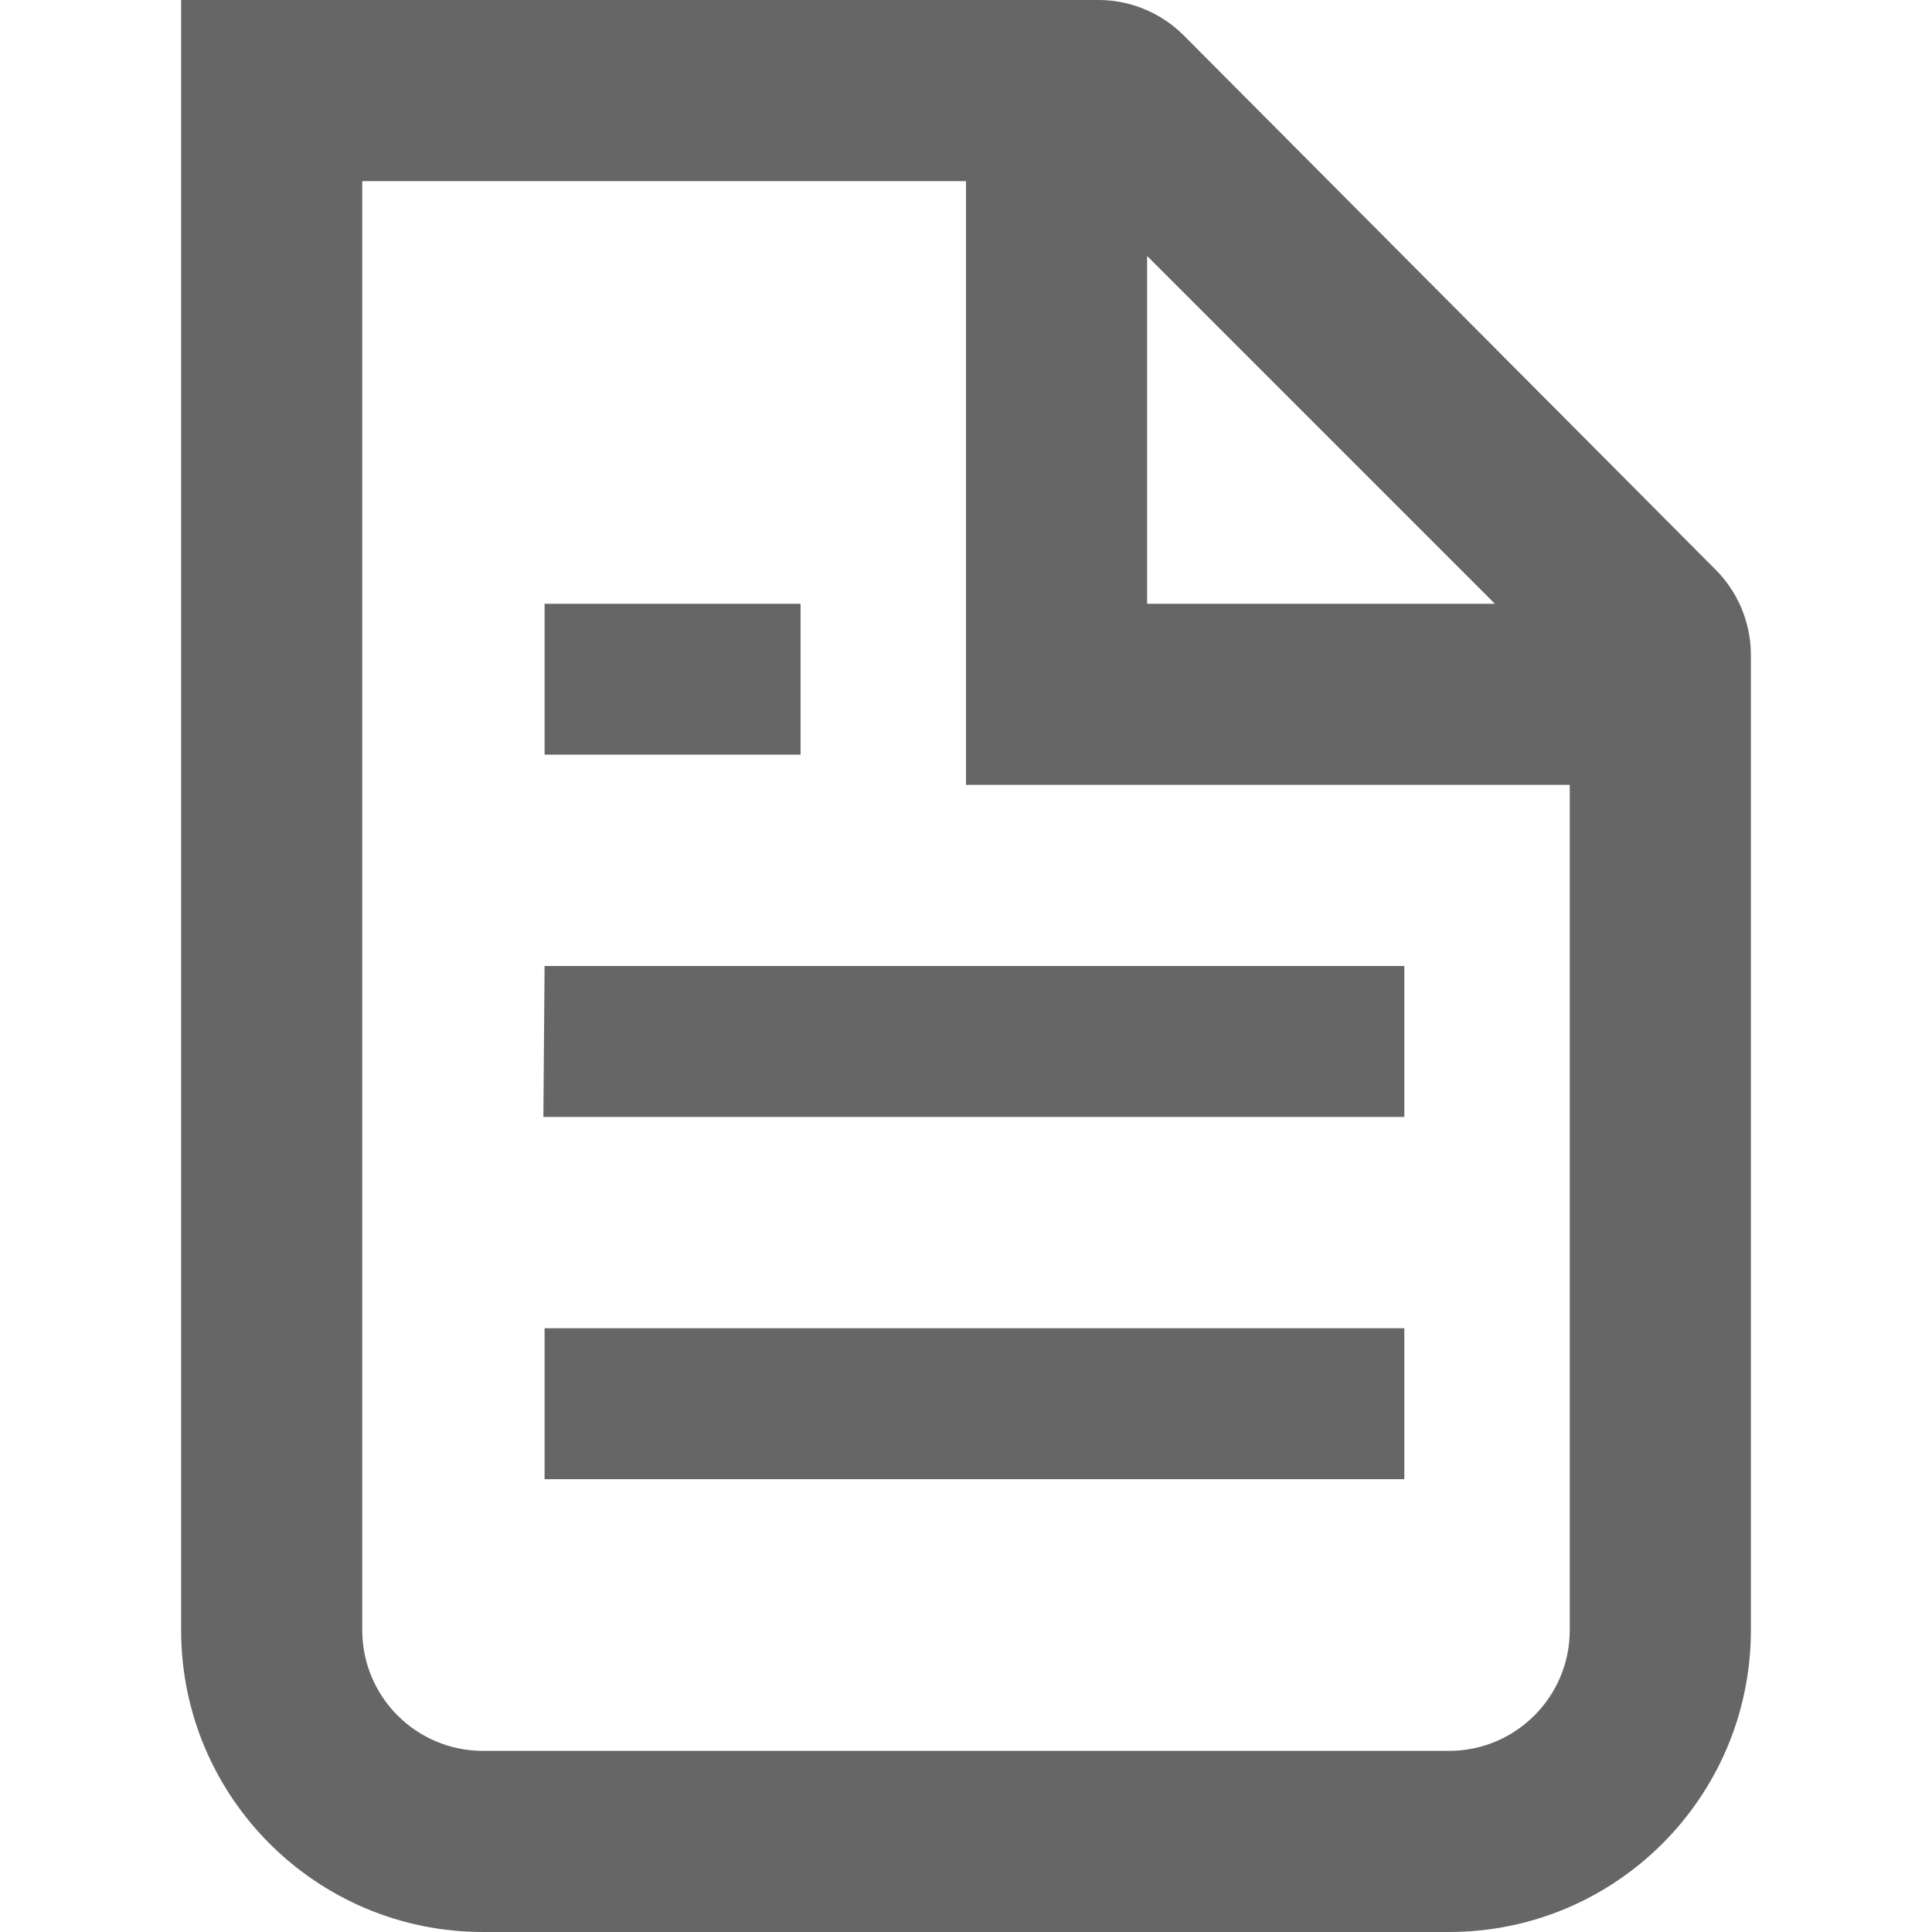
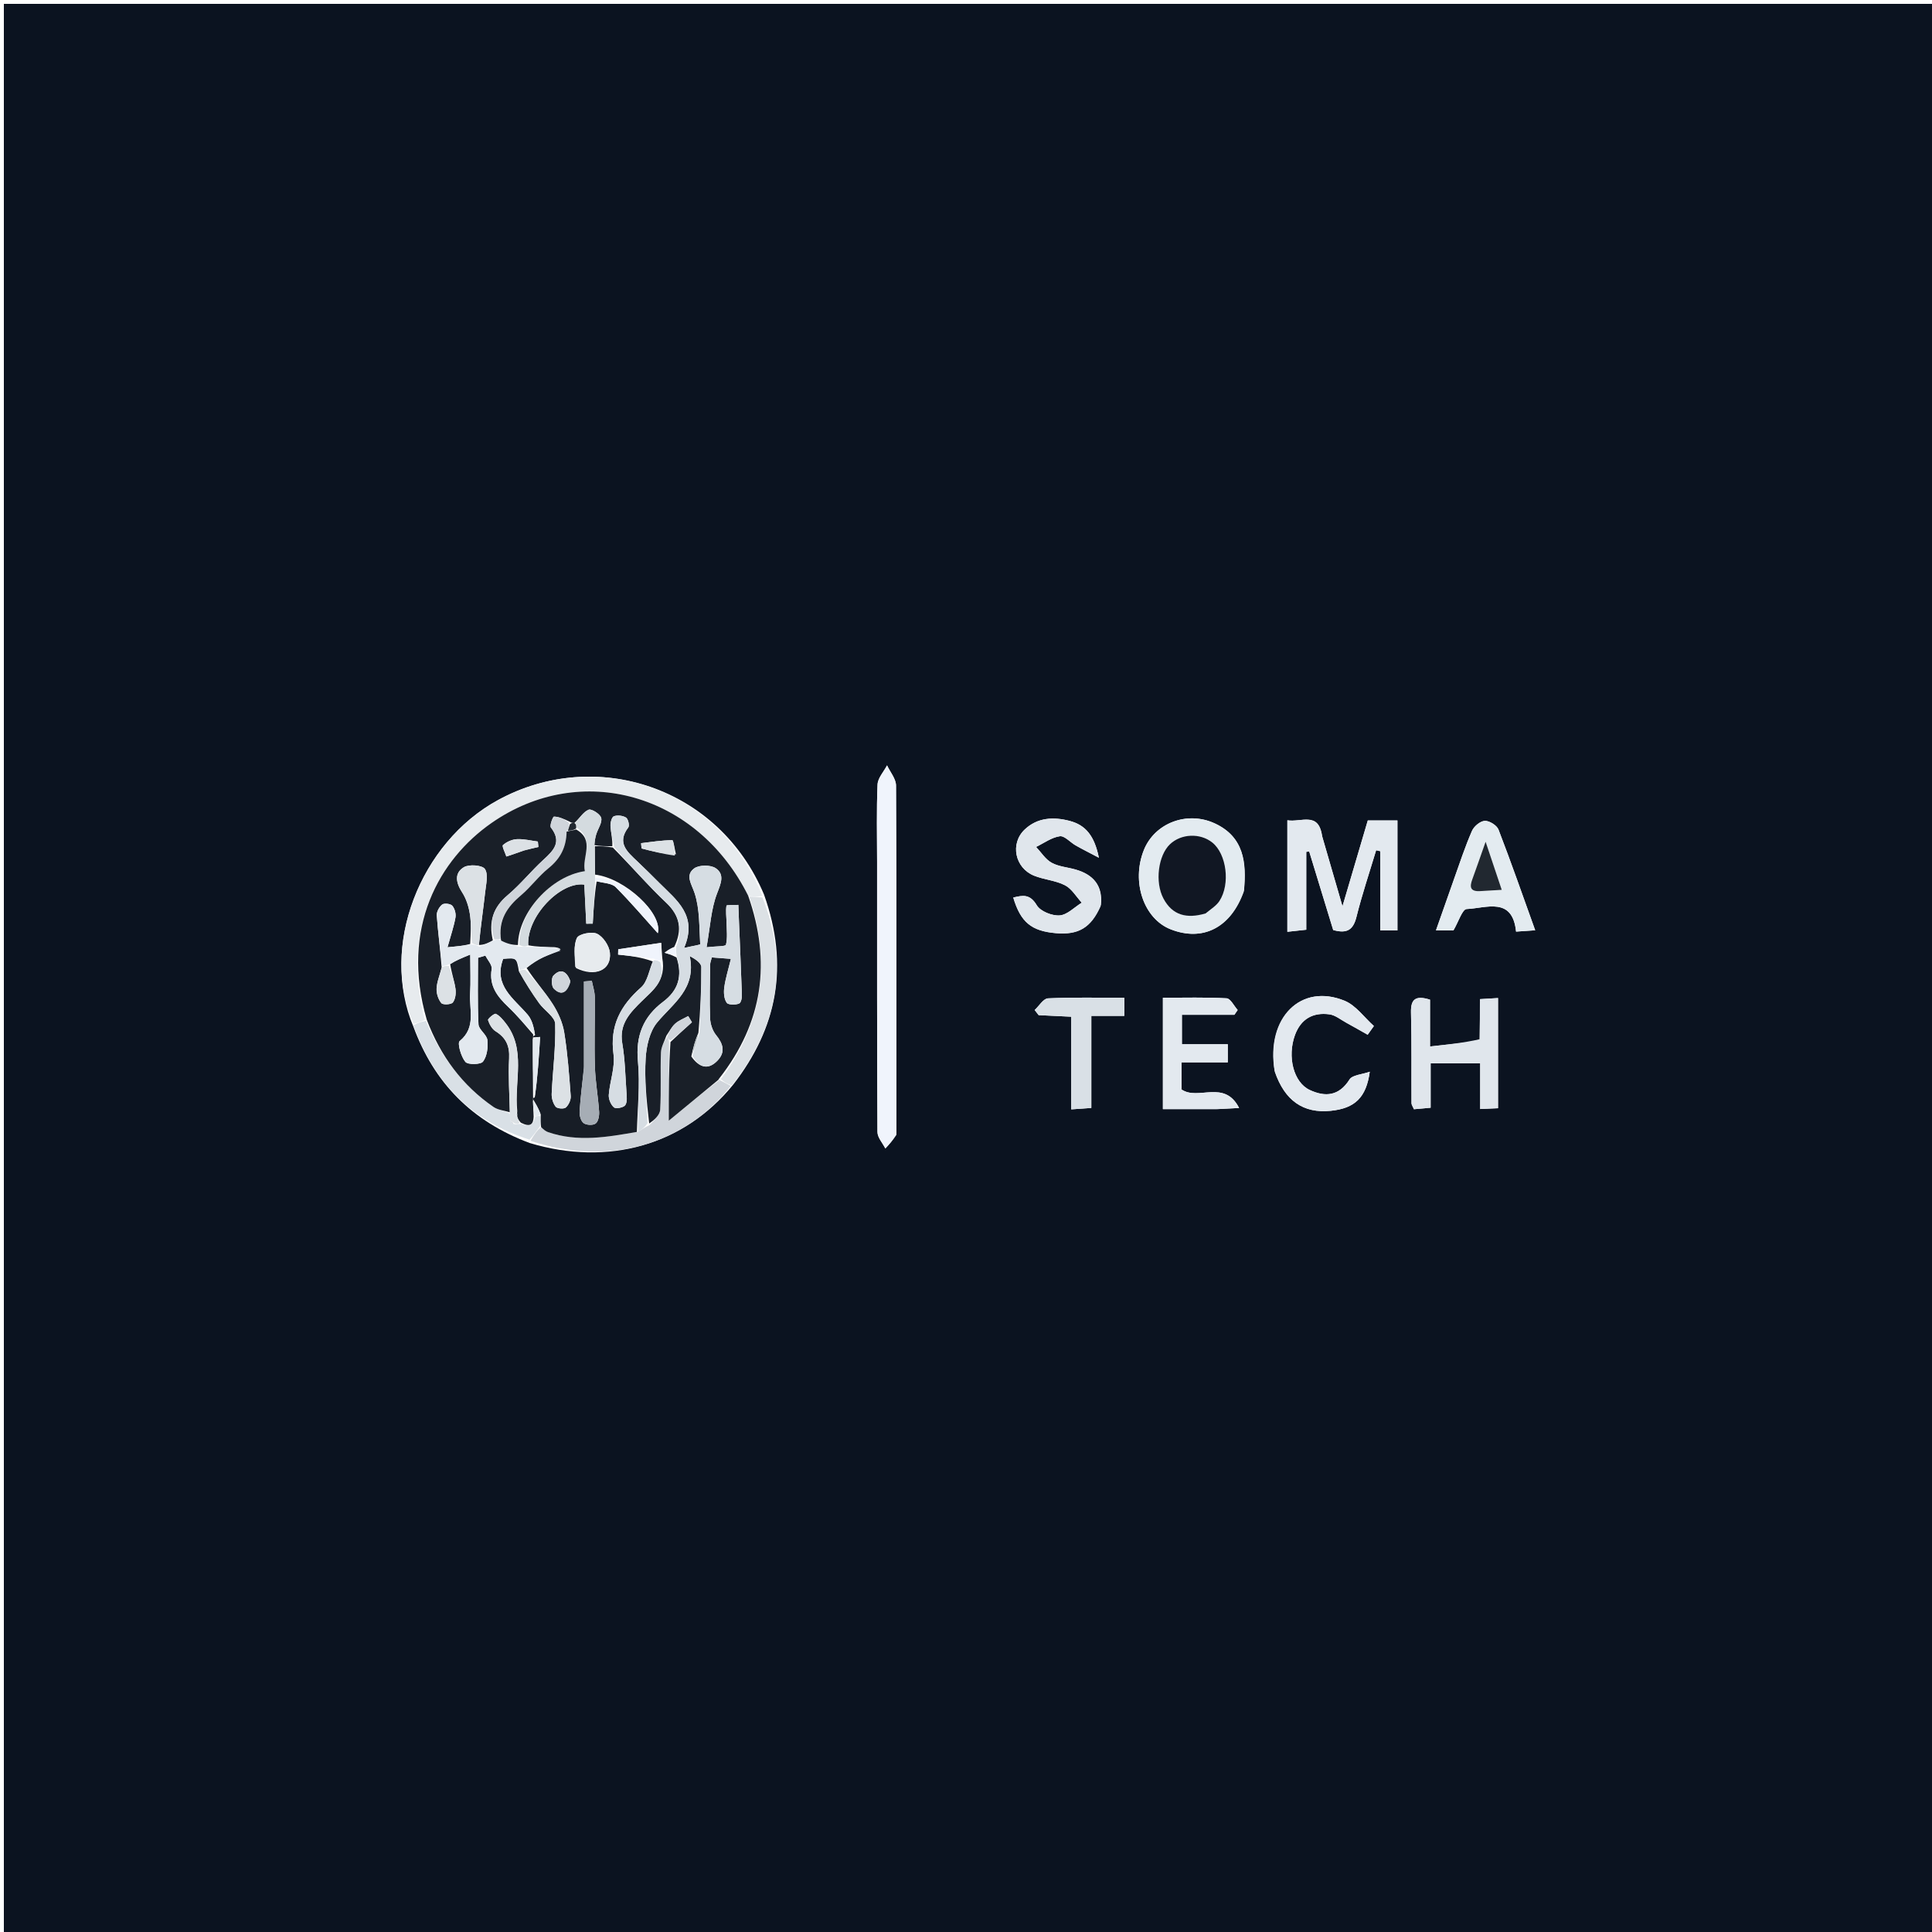
- <svg xmlns="http://www.w3.org/2000/svg" fill="none" viewBox="0 0 16 16">
-   <path d="M14.5 13.5V5.41a1 1 0 0 0-.3-.7L9.8.29A1 1 0 0 0 9.08 0H1.5v13.5A2.5 2.5 0 0 0 4 16h8a2.5 2.5 0 0 0 2.5-2.5m-1.5 0v-7H8v-5H3v12a1 1 0 0 0 1 1h8a1 1 0 0 0 1-1M9.5 5V2.12L12.38 5zM5.13 5h-.62v1.25h2.12V5zm-.62 3h7.12v1.25H4.5zm.62 3h-.62v1.25h7.12V11z" clip-rule="evenodd" fill="#666" fill-rule="evenodd" />
+ <svg xmlns="http://www.w3.org/2000/svg" version="1.1" id="Layer_1" x="0px" y="0px" width="100%" viewBox="0 0 500 500" enable-background="new 0 0 500 500" xml:space="preserve">
+   <path fill="#0B1320" opacity="1" stroke="none" d=" M269,501   C179.333,501 90.167,501 1,501   C1,334.333 1,167.667 1,1   C167.667,1 334.333,1 501,1   C501,167.667 501,334.333 501,501   C423.833,501 346.667,501 269,501  M189.731,280.72   C201.124,266.051 204.311,250.011 197.735,231.529   C186.035,203.602 154.142,193.314 128.929,207.034   C108.631,218.079 98.241,244.977 107.007,265.755   C112.327,280.147 121.998,290.169 137.088,295.812   C157.446,301.918 177.008,296.363 189.731,280.72  M342.11,216.226   C341.262,209.943 336.712,212.874 333.167,212.292   C333.167,222.109 333.167,231.489 333.167,241.147   C334.866,240.961 336.258,240.809 338.058,240.612   C338.058,233.674 338.058,227.063 338.058,220.452   C338.313,220.425 338.568,220.399 338.823,220.373   C340.924,227.247 343.025,234.12 345.032,240.688   C348.697,241.73 350.236,240.555 351.05,237.293   C352.5,231.48 354.419,225.785 356.143,220.04   C356.5,220.124 356.857,220.207 357.215,220.291   C357.215,227.066 357.215,233.841 357.215,240.797   C358.925,240.797 360.311,240.797 361.653,240.797   C361.653,231.195 361.653,221.826 361.653,212.329   C358.967,212.329 356.66,212.329 353.985,212.329   C351.95,219.228 349.906,226.16 347.432,234.548   C345.459,227.746 343.899,222.371 342.11,216.226  M231.997,293.228   C231.994,263.247 232.031,233.266 231.884,203.285   C231.876,201.548 230.374,199.817 229.567,198.083   C228.709,199.731 227.183,201.351 227.11,203.032   C226.823,209.683 226.991,216.352 226.991,223.015   C226.993,246.333 226.958,269.652 227.088,292.969   C227.096,294.39 228.416,295.803 229.125,297.22   C230.078,296.202 231.03,295.184 231.997,293.228  M321.952,230.413   C322.631,223.241 321.939,216.594 314.389,213.1   C307.205,209.774 298.816,213.019 296.026,220.006   C292.744,228.228 295.992,237.789 302.993,240.515   C311.283,243.744 318.524,240.148 321.952,230.413  M284.921,234.159   C285.452,229.16 282.921,226.346 278.355,225.031   C276.286,224.435 273.991,224.29 272.163,223.281   C270.557,222.394 269.459,220.587 268.137,219.186   C270.172,218.201 272.137,216.729 274.27,216.418   C275.493,216.239 276.966,217.99 278.372,218.791   C279.973,219.703 281.626,220.525 284.389,221.984   C283.229,216.245 280.919,213.537 276.874,212.462   C272.661,211.342 268.483,211.548 265.184,214.686   C261.353,218.328 262.657,224.612 267.588,226.614   C270.183,227.667 273.173,227.845 275.627,229.112   C277.378,230.015 278.535,232.073 279.957,233.615   C278.049,234.79 276.197,236.776 274.219,236.909   C272.253,237.042 269.256,235.852 268.319,234.283   C266.555,231.325 264.737,231.678 262.23,232.287   C264.147,238.692 266.948,240.959 273.275,241.503   C279.095,242.003 282.362,240.133 284.921,234.159  M382.915,269.438   C378.82,269.88 374.725,270.322 370.086,270.823   C370.086,266.078 370.086,262.328 370.086,258.716   C366.434,257.577 365.071,258.478 365.165,262.046   C365.37,269.864 365.248,277.691 365.297,285.513   C365.299,285.945 365.638,286.375 365.932,287.068   C367.326,286.942 368.703,286.818 370.245,286.679   C370.245,282.639 370.245,278.991 370.245,275.192   C374.524,275.192 378.597,275.192 383.072,275.192   C383.072,279.219 383.072,282.98 383.072,287.011   C384.881,286.93 386.267,286.868 387.684,286.804   C387.684,277.171 387.684,267.93 387.684,258.295   C385.995,258.397 384.626,258.48 383.001,258.578   C383.001,262.169 383.001,265.314 382.915,269.438  M315.221,287.038   C316.67,286.96 318.119,286.882 320.678,286.745   C316.864,279.259 310.083,284.928 305.78,281.954   C305.78,279.863 305.78,277.617 305.78,274.928   C309.779,274.928 313.71,274.928 317.75,274.928   C317.75,273.259 317.75,272.032 317.75,270.256   C313.59,270.256 309.689,270.256 305.874,270.256   C305.874,267.489 305.874,265.28 305.874,262.628   C310.632,262.628 315.046,262.628 319.459,262.628   C319.742,262.215 320.024,261.802 320.307,261.389   C319.357,260.333 318.454,258.418 317.448,258.362   C312.021,258.06 306.568,258.219 300.957,258.219   C300.957,268.114 300.957,277.465 300.957,287.038   C305.651,287.038 309.968,287.038 315.221,287.038  M329.926,277.403   C332.485,284.862 337.285,288.2 344.408,287.474   C350.614,286.841 353.582,284.072 354.493,277.363   C352.478,278.083 350,278.185 349.25,279.375   C346.518,283.711 342.938,283.934 338.969,282.092   C334.754,280.136 333.107,273.452 335.125,267.901   C336.648,263.709 339.79,261.934 344.056,262.511   C345.575,262.716 346.973,263.893 348.401,264.672   C350.264,265.687 352.102,266.748 353.951,267.789   C354.487,267.036 355.023,266.284 355.558,265.532   C353.056,263.303 350.913,260.201 347.989,258.999   C336.707,254.365 327.615,263.328 329.926,277.403  M376.022,228.338   C374.594,232.381 373.166,236.423 371.629,240.773   C373.598,240.773 375.183,240.773 376.157,240.773   C377.463,238.553 378.442,235.308 379.559,235.26   C384.642,235.04 391.422,231.969 392.36,241.099   C394.197,240.971 395.616,240.871 397.305,240.753   C394.088,231.81 391.093,223.2 387.811,214.701   C387.383,213.593 385.452,212.388 384.27,212.439   C383.098,212.489 381.468,213.842 380.952,215.023   C379.162,219.115 377.769,223.381 376.022,228.338  M277.237,275.49   C277.237,279.253 277.237,283.016 277.237,287.103   C279.26,286.961 280.661,286.862 282.432,286.737   C282.432,278.671 282.432,270.941 282.432,262.913   C285.44,262.913 288.061,262.913 290.969,262.913   C290.969,261.239 290.969,259.879 290.969,258.229   C284.145,258.229 277.667,258.071 271.21,258.372   C270.02,258.427 268.916,260.34 267.772,261.396   C268.116,261.836 268.46,262.277 268.804,262.718   C271.524,262.849 274.245,262.98 277.237,263.125   C277.237,267.227 277.237,270.866 277.237,275.49  z" />
+   <path fill="#E7EBEE" opacity="1" stroke="none" d=" M107.011,264.997   C98.241,244.977 108.631,218.079 128.929,207.034   C154.142,193.314 186.035,203.602 197.292,231.852   C195.867,232.128 194.884,232.08 193.633,231.819   C180.448,205.373 150.31,196.876 127.178,213.007   C113.836,222.311 103.483,240.058 109.963,263.954   C108.834,264.498 107.923,264.748 107.011,264.997  z" />
+   <path fill="#E3E9EF" opacity="1" stroke="none" d=" M342.224,216.611   C343.899,222.371 345.459,227.746 347.432,234.548   C349.906,226.16 351.95,219.228 353.985,212.329   C356.66,212.329 358.967,212.329 361.653,212.329   C361.653,221.826 361.653,231.195 361.653,240.797   C360.311,240.797 358.925,240.797 357.215,240.797   C357.215,233.841 357.215,227.066 357.215,220.291   C356.857,220.207 356.5,220.124 356.143,220.04   C354.419,225.785 352.5,231.48 351.05,237.293   C350.236,240.555 348.697,241.73 345.032,240.688   C343.025,234.12 340.924,227.247 338.823,220.373   C338.568,220.399 338.313,220.425 338.058,220.452   C338.058,227.063 338.058,233.674 338.058,240.612   C336.258,240.809 334.866,240.961 333.167,241.147   C333.167,231.489 333.167,222.109 333.167,212.292   C336.712,212.874 341.262,209.943 342.224,216.611  z" />
+   <path fill="#F0F4FC" opacity="1" stroke="none" d=" M231.99,293.697   C231.03,295.184 230.078,296.202 229.125,297.22   C228.416,295.803 227.096,294.39 227.088,292.969   C226.958,269.652 226.993,246.333 226.991,223.015   C226.991,216.352 226.823,209.683 227.11,203.032   C227.183,201.351 228.709,199.731 229.567,198.083   C230.374,199.817 231.876,201.548 231.884,203.285   C232.031,233.266 231.994,263.247 231.99,293.697  z" />
+   <path fill="#E3EBF0" opacity="1" stroke="none" d=" M321.876,230.794   C318.524,240.148 311.283,243.744 302.993,240.515   C295.992,237.789 292.744,228.228 296.026,220.006   C298.816,213.019 307.205,209.774 314.389,213.1   C321.939,216.594 322.631,223.241 321.876,230.794  M312.38,236.213   C313.464,235.213 314.804,234.381 315.585,233.184   C318.46,228.78 317.429,220.994 313.749,218.051   C310.595,215.527 305.668,215.73 302.771,218.503   C299.74,221.402 298.846,228.274 301.086,232.516   C303.398,236.893 307.133,237.834 312.38,236.213  z" />
+   <path fill="#E0E6EC" opacity="1" stroke="none" d=" M284.834,234.547   C282.362,240.133 279.095,242.003 273.275,241.503   C266.948,240.959 264.147,238.692 262.23,232.287   C264.737,231.678 266.555,231.325 268.319,234.283   C269.256,235.852 272.253,237.042 274.219,236.909   C276.197,236.776 278.049,234.79 279.957,233.615   C278.535,232.073 277.378,230.015 275.627,229.112   C273.173,227.845 270.183,227.667 267.588,226.614   C262.657,224.612 261.353,218.328 265.184,214.686   C268.483,211.548 272.661,211.342 276.874,212.462   C280.919,213.537 283.229,216.245 284.389,221.984   C281.626,220.525 279.973,219.703 278.372,218.791   C276.966,217.99 275.493,216.239 274.27,216.418   C272.137,216.729 270.172,218.201 268.137,219.186   C269.459,220.587 270.557,222.394 272.163,223.281   C273.991,224.29 276.286,224.435 278.355,225.031   C282.921,226.346 285.452,229.16 284.834,234.547  z" />
+   <path fill="#E0E6EC" opacity="1" stroke="none" d=" M382.958,268.949   C383.001,265.314 383.001,262.169 383.001,258.578   C384.626,258.48 385.995,258.397 387.684,258.295   C387.684,267.93 387.684,277.171 387.684,286.804   C386.267,286.868 384.881,286.93 383.072,287.011   C383.072,282.98 383.072,279.219 383.072,275.192   C378.597,275.192 374.524,275.192 370.245,275.192   C370.245,278.991 370.245,282.639 370.245,286.679   C368.703,286.818 367.326,286.942 365.932,287.068   C365.638,286.375 365.299,285.945 365.297,285.513   C365.248,277.691 365.37,269.864 365.165,262.046   C365.071,258.478 366.434,257.577 370.086,258.716   C370.086,262.328 370.086,266.078 370.086,270.823   C374.725,270.322 378.82,269.88 382.958,268.949  z" />
+   <path fill="#E3E9EF" opacity="1" stroke="none" d=" M314.753,287.038   C309.968,287.038 305.651,287.038 300.957,287.038   C300.957,277.465 300.957,268.114 300.957,258.219   C306.568,258.219 312.021,258.06 317.448,258.362   C318.454,258.418 319.357,260.333 320.307,261.389   C320.024,261.802 319.742,262.215 319.459,262.628   C315.046,262.628 310.632,262.628 305.874,262.628   C305.874,265.28 305.874,267.489 305.874,270.256   C309.689,270.256 313.59,270.256 317.75,270.256   C317.75,272.032 317.75,273.259 317.75,274.928   C313.71,274.928 309.779,274.928 305.78,274.928   C305.78,277.617 305.78,279.863 305.78,281.954   C310.083,284.928 316.864,279.259 320.678,286.745   C318.119,286.882 316.67,286.96 314.753,287.038  z" />
+   <path fill="#E3E9EF" opacity="1" stroke="none" d=" M329.842,277.005   C327.615,263.328 336.707,254.365 347.989,258.999   C350.913,260.201 353.056,263.303 355.558,265.532   C355.023,266.284 354.487,267.036 353.951,267.789   C352.102,266.748 350.264,265.687 348.401,264.672   C346.973,263.893 345.575,262.716 344.056,262.511   C339.79,261.934 336.648,263.709 335.125,267.901   C333.107,273.452 334.754,280.136 338.969,282.092   C342.938,283.934 346.518,283.711 349.25,279.375   C350,278.185 352.478,278.083 354.493,277.363   C353.582,284.072 350.614,286.841 344.408,287.474   C337.285,288.2 332.485,284.862 329.842,277.005  z" />
+   <path fill="#E3EBF0" opacity="1" stroke="none" d=" M376.124,227.96   C377.769,223.381 379.162,219.115 380.952,215.023   C381.468,213.842 383.098,212.489 384.27,212.439   C385.452,212.388 387.383,213.593 387.811,214.701   C391.093,223.2 394.088,231.81 397.305,240.753   C395.616,240.871 394.197,240.971 392.36,241.099   C391.422,231.969 384.642,235.04 379.559,235.26   C378.442,235.308 377.463,238.553 376.157,240.773   C375.183,240.773 373.598,240.773 371.629,240.773   C373.166,236.423 374.594,232.381 376.124,227.96  M383.725,230.603   C385.175,230.511 386.624,230.42 388.651,230.292   C387.257,226.137 386.002,222.397 384.476,217.848   C383.122,221.678 382.101,224.637 381.028,227.576   C380.328,229.495 380.36,230.866 383.725,230.603  z" />
+   <path fill="#D0D5DB" opacity="1" stroke="none" d=" M189.132,281.032   C177.008,296.363 157.446,301.918 137.287,295.24   C138.284,293.542 139.083,292.417 140.035,291.692   C140.74,292.398 141.26,292.795 141.847,292.997   C149.509,295.632 157.169,294.282 165.12,292.917   C166.153,292.311 166.892,291.728 168.076,291.184   C169.333,289.883 170.764,288.581 170.847,287.198   C171.14,282.273 170.864,277.317 171.05,272.382   C171.106,270.917 171.972,269.482 172.648,268.347   C172.963,268.86 173.098,269.06 173.158,269.707   C173.083,276.203 173.083,282.253 173.083,290.03   C178.101,285.895 181.967,282.711 185.933,279.691   C186.132,279.927 186.23,279.997 186.329,280.067   C186.174,279.884 186.019,279.701 185.873,279.466   C185.882,279.415 185.973,279.364 186.37,279.569   C187.556,280.193 188.344,280.613 189.132,281.032  z" />
+   <path fill="#D9E0E6" opacity="1" stroke="none" d=" M277.237,274.998   C277.237,270.866 277.237,267.227 277.237,263.125   C274.245,262.98 271.524,262.849 268.804,262.718   C268.46,262.277 268.116,261.836 267.772,261.396   C268.916,260.34 270.02,258.427 271.21,258.372   C277.667,258.071 284.145,258.229 290.969,258.229   C290.969,259.879 290.969,261.239 290.969,262.913   C288.061,262.913 285.44,262.913 282.432,262.913   C282.432,270.941 282.432,278.671 282.432,286.737   C280.661,286.862 279.26,286.961 277.237,287.103   C277.237,283.016 277.237,279.253 277.237,274.998  z" />
+   <path fill="#DCE1E5" opacity="1" stroke="none" d=" M189.431,280.876   C188.344,280.613 187.556,280.193 186.564,279.273   C197.504,264.586 199.629,248.942 193.901,232.033   C194.884,232.08 195.867,232.128 197.334,232.264   C204.311,250.011 201.124,266.051 189.431,280.876  z" />
+   <path fill="#D9E0E6" opacity="1" stroke="none" d=" M139.881,291.291   C139.083,292.417 138.284,293.542 137.046,294.952   C121.998,290.169 112.327,280.147 107.009,265.376   C107.923,264.748 108.834,264.498 110.227,264.2   C114.039,273.378 119.634,280.907 127.721,286.478   C128.889,287.283 130.522,287.413 131.962,288.223   C132.004,289.083 132.025,289.574 132.156,290.261   C132.458,290.698 132.696,290.875 133.371,290.955   C134.02,290.89 134.279,290.862 134.919,290.857   C137.311,291.848 138.04,290.909 138.53,288.927   C139.23,288.811 139.509,288.758 139.873,288.898   C139.932,289.824 139.907,290.558 139.881,291.291  z" />
+   <path fill="#191F28" opacity="1" stroke="none" d=" M138.109,288.99   C138.04,290.909 137.311,291.848 134.791,290.549   C134.114,289.804 133.945,289.392 133.837,288.742   C133.897,288.504 133.784,288.026 133.866,287.562   C133.075,279.631 136.225,271.599 130.846,264.772   C130.123,263.853 129.313,262.852 128.312,262.379   C127.941,262.204 126.197,263.667 126.301,263.994   C126.646,265.08 127.341,266.321 128.275,266.901   C130.967,268.574 131.929,270.704 131.759,273.913   C131.514,278.544 131.852,283.206 131.94,287.855   C130.522,287.413 128.889,287.283 127.721,286.478   C119.634,280.907 114.039,273.378 110.444,263.907   C103.483,240.058 113.836,222.311 127.178,213.007   C150.31,196.876 180.448,205.373 193.633,231.819   C199.629,248.942 197.504,264.586 186.167,279.069   C185.973,279.364 185.882,279.415 185.872,279.482   C185.862,279.55 185.832,279.526 185.832,279.526   C181.967,282.711 178.101,285.895 173.083,290.03   C173.083,282.253 173.083,276.203 173.518,269.668   C175.66,267.642 177.366,266.101 179.073,264.56   C178.752,264.025 178.43,263.491 178.108,262.957   C176.971,263.596 175.687,264.072 174.739,264.923   C173.805,265.762 173.211,266.981 172.467,268.033   C171.972,269.482 171.106,270.917 171.05,272.382   C170.864,277.317 171.14,282.273 170.847,287.198   C170.764,288.581 169.333,289.883 168.009,290.743   C167.317,284.795 166.763,279.303 167.1,273.866   C167.296,270.699 168.13,266.969 170.06,264.635   C174.204,259.622 180.287,255.894 178.497,247.418   C180.146,248.297 181.499,249.291 181.505,250.293   C181.54,255.92 181.25,261.549 180.754,267.286   C179.906,269.278 179.376,271.163 178.916,273.41   C180.967,276.318 183.26,276.993 185.67,274.499   C187.814,272.28 187.153,270.134 185.316,267.872   C184.392,266.735 183.827,265.005 183.773,263.519   C183.603,258.867 183.743,254.202 183.793,249.543   C183.799,249.075 184.012,248.61 184.219,247.782   C185.609,247.886 186.974,247.988 189.153,248.151   C188.474,250.974 187.744,253.259 187.432,255.599   C187.258,256.913 187.382,258.632 188.126,259.569   C188.592,260.155 191.145,260.086 191.546,259.492   C192.201,258.521 191.972,256.877 191.927,255.523   C191.745,249.999 191.489,244.477 191.264,238.954   C191.199,237.366 191.142,235.777 191.081,234.189   C190.009,234.247 188.042,234.166 188.008,234.385   C187.785,235.82 188.006,237.32 188.032,238.799   C188.066,240.716 188.315,242.697 187.877,244.507   C187.767,244.959 185.379,244.86 182.857,245.149   C183.804,239.871 184.006,235.282 185.575,231.221   C186.596,228.581 187.587,226.306 185.222,224.689   C183.913,223.795 180.906,223.811 179.655,224.744   C177.235,226.548 178.997,228.761 179.793,231.227   C181.119,235.338 180.94,239.942 181.214,244.35   C181.224,244.517 179.342,244.801 177.039,245.329   C180.641,236.877 175.06,232.953 170.632,228.495   C168.758,226.607 166.857,224.744 164.93,222.91   C162.354,220.456 159.535,218.152 162.612,214.123   C162.971,213.653 162.566,211.933 162.018,211.592   C161.18,211.07 159.782,210.907 158.867,211.249   C158.316,211.456 157.939,212.924 157.994,213.793   C158.104,215.541 158.563,217.266 158.467,219   C156.687,218.999 155.317,218.999 153.829,218.715   C153.91,217.573 154.056,216.699 154.32,215.861   C154.768,214.44 155.889,212.896 155.592,211.68   C155.352,210.696 153.096,209.252 152.349,209.551   C150.952,210.109 150.002,211.783 148.65,212.99   C148.146,212.968 147.859,212.96 147.368,212.622   C145.9,211.916 144.639,211.361 143.368,211.337   C143.09,211.332 142.191,213.674 142.571,214.162   C145.464,217.877 143.297,220.076 140.64,222.504   C137.451,225.418 134.723,228.855 131.427,231.627   C127.667,234.791 126.402,238.439 127.548,243.366   C126.297,244.101 125.183,244.556 123.943,244.56   C124.411,239.687 125.073,235.271 125.567,230.837   C125.792,228.818 126.423,226.26 125.487,224.89   C124.802,223.886 121.38,223.622 120.036,224.439   C117.522,225.968 117.986,228.469 119.598,230.938   C120.656,232.56 121.295,234.599 121.599,236.533   C121.982,238.972 121.832,241.496 121.686,244.305   C119.922,244.77 118.384,244.913 115.811,245.153   C116.695,241.965 117.476,239.73 117.877,237.429   C118.046,236.465 117.679,235.124 117.046,234.399   C116.593,233.88 114.976,233.688 114.445,234.093   C113.679,234.677 112.968,235.968 113.035,236.9   C113.346,241.27 113.93,245.621 114.31,250.4   C113.768,252.498 113.059,254.163 112.987,255.855   C112.934,257.119 113.421,258.654 114.219,259.604   C114.634,260.099 116.763,259.993 117.196,259.438   C117.863,258.583 118.045,257.067 117.882,255.909   C117.597,253.896 116.892,251.941 116.504,249.536   C118.064,248.529 119.484,247.949 121.698,247.044   C121.698,251.17 121.846,254.137 121.662,257.083   C121.401,261.273 123.28,265.873 118.967,269.422   C118.317,269.956 119.297,273.436 120.429,274.805   C121.086,275.599 124.401,275.541 125.008,274.732   C126.053,273.338 126.348,271.011 126.14,269.168   C125.979,267.74 123.9,266.485 123.832,265.097   C123.553,259.369 123.715,253.619 123.715,247.878   C124.351,247.687 124.986,247.496 125.621,247.306   C126.198,248.472 127.413,249.744 127.241,250.787   C126.523,255.128 128.702,257.904 131.559,260.616   C133.837,262.778 135.843,265.227 137.983,267.702   C138.003,268.061 137.986,268.266 137.891,268.966   C137.871,274.155 137.905,278.846 137.958,283.689   C137.99,284.048 137.977,284.253 137.935,284.91   C137.991,286.572 138.05,287.781 138.109,288.99  M135.865,219.994   C137.022,219.73 138.178,219.465 139.335,219.201   C139.289,218.731 139.242,218.26 139.196,217.79   C137.386,217.558 135.563,217.083 133.771,217.178   C132.515,217.244 131.107,217.871 130.172,218.702   C129.843,218.994 130.719,220.641 131.045,221.669   C132.396,221.222 133.746,220.774 135.865,219.994  M174.925,221.09   C174.612,219.817 174.292,217.44 173.987,217.442   C171.293,217.458 168.601,217.897 165.909,218.211   C165.95,218.667 165.991,219.123 166.033,219.578   C168.811,220.3 171.59,221.023 174.925,221.09  z" />
+   <path fill="#111723" opacity="1" stroke="none" d=" M312.021,236.389   C307.133,237.834 303.398,236.893 301.086,232.516   C298.846,228.274 299.74,221.402 302.771,218.503   C305.668,215.73 310.595,215.527 313.749,218.051   C317.429,220.994 318.46,228.78 315.585,233.184   C314.804,234.381 313.464,235.213 312.021,236.389  z" />
+   <path fill="#212830" opacity="1" stroke="none" d=" M383.354,230.604   C380.36,230.866 380.328,229.495 381.028,227.576   C382.101,224.637 383.122,221.678 384.476,217.848   C386.002,222.397 387.257,226.137 388.651,230.292   C386.624,230.42 385.175,230.511 383.354,230.604  z" />
+   <path fill="#171D26" opacity="1" stroke="none" d=" M137.937,284.455   C137.977,284.253 137.99,284.048 138.398,284.023   C139.138,278.926 139.458,273.646 139.778,268.367   C139.167,268.401 138.556,268.434 137.944,268.468   C137.986,268.266 138.003,268.061 138.475,267.915   C138.193,266.183 137.803,264.078 136.604,262.656   C133.017,258.405 127.613,255.095 130.218,248.15   C133.685,247.86 133.685,247.86 134.291,251.339   C135.971,254.358 137.681,257.069 139.553,259.662   C140.888,261.511 143.627,263.167 143.681,264.971   C143.861,270.987 143.051,277.028 142.775,283.066   C142.724,284.193 143.13,285.555 143.815,286.421   C144.21,286.92 145.948,287.05 146.438,286.618   C147.177,285.964 147.774,284.644 147.702,283.66   C147.296,278.155 146.899,272.628 146.019,267.186   C145.606,264.63 144.443,262.039 143.036,259.836   C141.032,256.698 138.492,253.901 136.287,250.519   C137.788,249.292 139.143,248.417 140.589,247.738   C142.042,247.056 143.586,246.568 145.069,245.709   C144.701,245.347 144.354,245.271 143.565,245.131   C141.038,245.061 138.952,245.055 136.705,244.638   C136.262,237.206 144.995,228.095 151.221,228.933   C151.388,232.304 151.554,235.678 151.721,239.052   C152.282,239.047 152.842,239.041 153.403,239.036   C153.613,235.394 153.823,231.751 154.416,228.089   C156.34,228.551 158.333,228.581 159.345,229.592   C163.177,233.425 166.69,237.577 170.238,241.515   C171.539,236.366 161.749,227.275 154.012,226.353   C153.951,223.616 153.949,221.308 153.947,218.999   C155.317,218.999 156.687,218.999 158.585,219.326   C163.53,224.334 167.751,229.223 172.424,233.632   C176.061,237.064 176.6,240.739 174.475,245.093   C173.313,245.567 172.658,246.065 172.003,246.564   C172.965,246.865 173.927,247.167 175.081,247.783   C176.709,252.705 175.506,256.336 171.585,259.281   C166.492,263.106 164.467,268.085 165.101,274.683   C165.679,280.704 164.969,286.85 164.826,292.941   C157.169,294.282 149.509,295.632 141.847,292.997   C141.26,292.795 140.74,292.398 140.035,291.692   C139.907,290.558 139.932,289.824 139.938,288.408   C139.258,286.636 138.598,285.546 137.937,284.455  M168.939,248.815   C167.967,251.096 167.59,254.05 165.912,255.533   C160.586,260.24 157.77,265.439 158.773,272.834   C159.232,276.216 157.82,279.823 157.551,283.35   C157.469,284.436 158.088,285.921 158.904,286.603   C159.417,287.031 161.388,286.639 161.817,286.01   C162.382,285.181 162.201,283.749 162.122,282.592   C161.836,278.389 161.749,274.143 161.042,270.007   C160.181,264.962 163.091,262.054 166.193,259   C168.969,256.269 172.468,253.777 171.39,247.94   C171.27,246.254 171.15,244.567 171.11,244   C166.693,244.665 163.346,245.17 159.998,245.675   C159.987,246.133 159.975,246.59 159.964,247.048   C162.965,247.369 165.966,247.69 168.939,248.815  M151.131,276.456   C150.733,280.185 150.242,283.908 149.999,287.647   C149.933,288.661 150.322,290.118 151.039,290.655   C151.761,291.195 153.477,291.275 154.157,290.761   C154.852,290.236 155.12,288.725 155.049,287.681   C154.783,283.767 154.074,279.875 153.955,275.961   C153.774,269.982 153.996,263.993 153.93,258.009   C153.915,256.622 153.432,255.239 153.165,253.855   C152.485,253.904 151.805,253.954 151.126,254.003   C151.126,261.158 151.126,268.314 151.131,276.456  M149.075,250.526   C153.973,252.96 158.317,251.112 157.834,246.536   C157.645,244.746 156.097,242.424 154.527,241.66   C153.184,241.006 149.795,241.705 149.312,242.74   C148.354,244.79 148.777,247.486 149.075,250.526  M147.58,253.788   C146.674,251.446 145.16,250.449 143.212,252.5   C142.643,253.099 142.706,255.236 143.309,255.842   C145.284,257.828 146.81,256.892 147.58,253.788  z" />
+   <path fill="#D6DDE3" opacity="1" stroke="none" d=" M165.12,292.917   C164.969,286.85 165.679,280.704 165.101,274.683   C164.467,268.085 166.492,263.106 171.585,259.281   C175.506,256.336 176.709,252.705 175.104,247.392   C174.951,246.162 174.966,245.64 174.982,245.117   C176.6,240.739 176.061,237.064 172.424,233.632   C167.751,229.223 163.53,224.334 158.996,219.327   C158.563,217.266 158.104,215.541 157.994,213.793   C157.939,212.924 158.316,211.456 158.867,211.249   C159.782,210.907 161.18,211.07 162.018,211.592   C162.566,211.933 162.971,213.653 162.612,214.123   C159.535,218.152 162.354,220.456 164.93,222.91   C166.857,224.744 168.758,226.607 170.632,228.495   C175.06,232.953 180.641,236.877 177.039,245.329   C179.342,244.801 181.224,244.517 181.214,244.35   C180.94,239.942 181.119,235.338 179.793,231.227   C178.997,228.761 177.235,226.548 179.655,224.744   C180.906,223.811 183.913,223.795 185.222,224.689   C187.587,226.306 186.596,228.581 185.575,231.221   C184.006,235.282 183.804,239.871 182.857,245.149   C185.379,244.86 187.767,244.959 187.877,244.507   C188.315,242.697 188.066,240.716 188.032,238.799   C188.006,237.32 187.785,235.82 188.008,234.385   C188.042,234.166 190.009,234.247 191.081,234.189   C191.142,235.777 191.199,237.366 191.264,238.954   C191.489,244.477 191.745,249.999 191.927,255.523   C191.972,256.877 192.201,258.521 191.546,259.492   C191.145,260.086 188.592,260.155 188.126,259.569   C187.382,258.632 187.258,256.913 187.432,255.599   C187.744,253.259 188.474,250.974 189.153,248.151   C186.974,247.988 185.609,247.886 184.219,247.782   C184.012,248.61 183.799,249.075 183.793,249.543   C183.743,254.202 183.603,258.867 183.773,263.519   C183.827,265.005 184.392,266.735 185.316,267.872   C187.153,270.134 187.814,272.28 185.67,274.499   C183.26,276.993 180.967,276.318 179.217,273.269   C179.988,270.903 180.53,269.04 181.071,267.178   C181.25,261.549 181.54,255.92 181.505,250.293   C181.499,249.291 180.146,248.297 178.497,247.418   C180.287,255.894 174.204,259.622 170.06,264.635   C168.13,266.969 167.296,270.699 167.1,273.866   C166.763,279.303 167.317,284.795 167.565,290.705   C166.892,291.728 166.153,292.311 165.12,292.917  z" />
+   <path fill="#DCE1E5" opacity="1" stroke="none" d=" M185.933,279.691   C185.832,279.526 185.862,279.55 185.863,279.534   C186.019,279.701 186.174,279.884 186.329,280.067   C186.23,279.997 186.132,279.927 185.933,279.691  z" />
+   <path fill="#DCE1E5" opacity="1" stroke="none" d=" M131.962,288.223   C131.852,283.206 131.514,278.544 131.759,273.913   C131.929,270.704 130.967,268.574 128.275,266.901   C127.341,266.321 126.646,265.08 126.301,263.994   C126.197,263.667 127.941,262.204 128.312,262.379   C129.313,262.852 130.123,263.853 130.846,264.772   C136.225,271.599 133.075,279.631 133.748,287.66   C133.391,288.528 133.467,288.782 133.777,288.98   C133.945,289.392 134.114,289.804 134.41,290.524   C134.279,290.862 134.02,290.89 133.264,290.755   C132.58,290.345 132.339,290.17 132.047,290.065   C132.025,289.574 132.004,289.083 131.962,288.223  z" />
+   <path fill="#E3E9EF" opacity="1" stroke="none" d=" M137.935,284.91   C138.598,285.546 139.258,286.636 139.853,288.216   C139.509,288.758 139.23,288.811 138.53,288.927   C138.05,287.781 137.991,286.572 137.935,284.91  z" />
+   <path fill="#D0D5DB" opacity="1" stroke="none" d=" M132.156,290.261   C132.339,290.17 132.58,290.345 132.875,290.791   C132.696,290.875 132.458,290.698 132.156,290.261  z" />
+   <path fill="#E3E9EF" opacity="1" stroke="none" d=" M134.391,250.98   C133.685,247.86 133.685,247.86 130.218,248.15   C127.613,255.095 133.017,258.405 136.604,262.656   C137.803,264.078 138.193,266.183 138.461,267.762   C135.843,265.227 133.837,262.778 131.559,260.616   C128.702,257.904 126.523,255.128 127.241,250.787   C127.413,249.744 126.198,248.472 125.621,247.306   C124.986,247.496 124.351,247.687 123.715,247.878   C123.715,253.619 123.553,259.369 123.832,265.097   C123.9,266.485 125.979,267.74 126.14,269.168   C126.348,271.011 126.053,273.338 125.008,274.732   C124.401,275.541 121.086,275.599 120.429,274.805   C119.297,273.436 118.317,269.956 118.967,269.422   C123.28,265.873 121.401,261.273 121.662,257.083   C121.846,254.137 121.698,251.17 121.698,247.044   C119.484,247.949 118.064,248.529 116.26,249.54   C115.39,249.973 114.904,249.976 114.417,249.979   C113.93,245.621 113.346,241.27 113.035,236.9   C112.968,235.968 113.679,234.677 114.445,234.093   C114.976,233.688 116.593,233.88 117.046,234.399   C117.679,235.124 118.046,236.465 117.877,237.429   C117.476,239.73 116.695,241.965 115.811,245.153   C118.384,244.913 119.922,244.77 121.961,244.421   C122.999,244.48 123.534,244.745 124.069,245.01   C125.183,244.556 126.297,244.101 127.785,243.391   C128.635,243.098 129.11,243.061 129.679,243.416   C131.163,244.198 132.552,244.587 134.307,244.991   C135.404,245.021 136.135,245.035 136.866,245.048   C138.952,245.055 141.038,245.061 143.71,245.309   C144.518,245.775 144.783,245.923 145.09,245.995   C143.586,246.568 142.042,247.056 140.589,247.738   C139.143,248.417 137.788,249.292 136.063,250.527   C135.286,250.976 134.838,250.978 134.391,250.98  z" />
+   <path fill="#D4DBDF" opacity="1" stroke="none" d=" M136.705,244.638   C136.135,245.035 135.404,245.021 134.414,244.58   C134.11,236.156 142.608,226.719 151.367,225.456   C150.521,221.786 154.085,217.428 149.204,214.155   C149.177,213.574 149.059,213.269 148.866,212.993   C150.002,211.783 150.952,210.109 152.349,209.551   C153.096,209.252 155.352,210.696 155.592,211.68   C155.889,212.896 154.768,214.44 154.32,215.861   C154.056,216.699 153.91,217.573 153.829,218.715   C153.949,221.308 153.951,223.616 153.985,226.684   C154.022,227.665 154.028,227.887 154.034,228.108   C153.823,231.751 153.613,235.394 153.403,239.036   C152.842,239.041 152.282,239.047 151.721,239.052   C151.554,235.678 151.388,232.304 151.221,228.933   C144.995,228.095 136.262,237.206 136.705,244.638  z" />
+   <path fill="#D0D5DB" opacity="1" stroke="none" d=" M129.586,243.023   C129.11,243.061 128.635,243.098 127.922,243.111   C126.402,238.439 127.667,234.791 131.427,231.627   C134.723,228.855 137.451,225.418 140.64,222.504   C143.297,220.076 145.464,217.877 142.571,214.162   C142.191,213.674 143.09,211.332 143.368,211.337   C144.639,211.361 145.9,211.916 147.289,212.967   C147.264,214.1 147.114,214.546 146.639,215.213   C146.554,219.33 144.993,222.246 141.931,224.713   C139.378,226.77 137.402,229.533 134.891,231.653   C131.305,234.681 128.856,238.064 129.586,243.023  z" />
+   <path fill="#DCE1E5" opacity="1" stroke="none" d=" M123.943,244.56   C123.534,244.745 122.999,244.48 122.188,244.099   C121.832,241.496 121.982,238.972 121.599,236.533   C121.295,234.599 120.656,232.56 119.598,230.938   C117.986,228.469 117.522,225.968 120.036,224.439   C121.38,223.622 124.802,223.886 125.487,224.89   C126.423,226.26 125.792,228.818 125.567,230.837   C125.073,235.271 124.411,239.687 123.943,244.56  z" />
+   <path fill="#DCE1E5" opacity="1" stroke="none" d=" M114.31,250.4   C114.904,249.976 115.39,249.973 116.12,249.966   C116.892,251.941 117.597,253.896 117.882,255.909   C118.045,257.067 117.863,258.583 117.196,259.438   C116.763,259.993 114.634,260.099 114.219,259.604   C113.421,258.654 112.934,257.119 112.987,255.855   C113.059,254.163 113.768,252.498 114.31,250.4  z" />
+   <path fill="#DCE1E5" opacity="1" stroke="none" d=" M135.481,220.16   C133.746,220.774 132.396,221.222 131.045,221.669   C130.719,220.641 129.843,218.994 130.172,218.702   C131.107,217.871 132.515,217.244 133.771,217.178   C135.563,217.083 137.386,217.558 139.196,217.79   C139.242,218.26 139.289,218.731 139.335,219.201   C138.178,219.465 137.022,219.73 135.481,220.16  z" />
+   <path fill="#DCE1E5" opacity="1" stroke="none" d=" M174.647,221.417   C171.59,221.023 168.811,220.3 166.033,219.578   C165.991,219.123 165.95,218.667 165.909,218.211   C168.601,217.897 171.293,217.458 173.987,217.442   C174.292,217.44 174.612,219.817 174.647,221.417  z" />
+   <path fill="#E3E9EF" opacity="1" stroke="none" d=" M137.891,268.966   C138.556,268.434 139.167,268.401 139.778,268.367   C139.458,273.646 139.138,278.926 138.378,283.871   C137.905,278.846 137.871,274.155 137.891,268.966  z" />
+   <path fill="#D0D5DB" opacity="1" stroke="none" d=" M172.648,268.347   C173.211,266.981 173.805,265.762 174.739,264.923   C175.687,264.072 176.971,263.596 178.108,262.957   C178.43,263.491 178.752,264.025 179.073,264.56   C177.366,266.101 175.66,267.642 173.592,269.222   C173.098,269.06 172.963,268.86 172.648,268.347  z" />
+   <path fill="#BCC4C8" opacity="1" stroke="none" d=" M180.754,267.286   C180.53,269.04 179.988,270.903 179.146,272.906   C179.376,271.163 179.906,269.278 180.754,267.286  z" />
+   <path fill="#212830" opacity="1" stroke="none" d=" M146.965,214.993   C147.114,214.546 147.264,214.1 147.492,213.308   C147.859,212.96 148.146,212.968 148.65,212.99   C149.059,213.269 149.177,213.574 149.096,214.408   C148.302,214.936 147.633,214.965 146.965,214.993  z" />
+   <path fill="#D9E0E6" opacity="1" stroke="none" d=" M133.837,288.742   C133.467,288.782 133.391,288.528 133.666,288.123   C133.784,288.026 133.897,288.504 133.837,288.742  z" />
+   <path fill="#A6ADB5" opacity="1" stroke="none" d=" M151.128,275.962   C151.126,268.314 151.126,261.158 151.126,254.003   C151.805,253.954 152.485,253.904 153.165,253.855   C153.432,255.239 153.915,256.622 153.93,258.009   C153.996,263.993 153.774,269.982 153.955,275.961   C154.074,279.875 154.783,283.767 155.049,287.681   C155.12,288.725 154.852,290.236 154.157,290.761   C153.477,291.275 151.761,291.195 151.039,290.655   C150.322,290.118 149.933,288.661 149.999,287.647   C150.242,283.908 150.733,280.185 151.128,275.962  z" />
+   <path fill="#D6DDE3" opacity="1" stroke="none" d=" M170.857,248.967   C172.468,253.777 168.969,256.269 166.193,259   C163.091,262.054 160.181,264.962 161.042,270.007   C161.749,274.143 161.836,278.389 162.122,282.592   C162.201,283.749 162.382,285.181 161.817,286.01   C161.388,286.639 159.417,287.031 158.904,286.603   C158.088,285.921 157.469,284.436 157.551,283.35   C157.82,279.823 159.232,276.216 158.773,272.834   C157.77,265.439 160.586,260.24 165.912,255.533   C167.59,254.05 167.967,251.096 169.201,248.508   C169.927,248.457 170.392,248.712 170.857,248.967  z" />
+   <path fill="#DCE1E5" opacity="1" stroke="none" d=" M134.291,251.339   C134.838,250.978 135.286,250.976 135.957,250.966   C138.492,253.901 141.032,256.698 143.036,259.836   C144.443,262.039 145.606,264.63 146.019,267.186   C146.899,272.628 147.296,278.155 147.702,283.66   C147.774,284.644 147.177,285.964 146.438,286.618   C145.948,287.05 144.21,286.92 143.815,286.421   C143.13,285.555 142.724,284.193 142.775,283.066   C143.051,277.028 143.861,270.987 143.681,264.971   C143.627,263.167 140.888,261.511 139.553,259.662   C137.681,257.069 135.971,254.358 134.291,251.339  z" />
+   <path fill="#E7EBEE" opacity="1" stroke="none" d=" M148.853,250.221   C148.777,247.486 148.354,244.79 149.312,242.74   C149.795,241.705 153.184,241.006 154.527,241.66   C156.097,242.424 157.645,244.746 157.834,246.536   C158.317,251.112 153.973,252.96 148.853,250.221  z" />
+   <path fill="#F0F4FC" opacity="1" stroke="none" d=" M154.416,228.089   C154.028,227.887 154.022,227.665 154.043,227.113   C161.749,227.275 171.539,236.366 170.238,241.515   C166.69,237.577 163.177,233.425 159.345,229.592   C158.333,228.581 156.34,228.551 154.416,228.089  z" />
+   <path fill="#F0F4FC" opacity="1" stroke="none" d=" M171.124,248.454   C170.392,248.712 169.927,248.457 169.215,248.106   C165.966,247.69 162.965,247.369 159.964,247.048   C159.975,246.59 159.987,246.133 159.998,245.675   C163.346,245.17 166.693,244.665 171.11,244   C171.15,244.567 171.27,246.254 171.124,248.454  z" />
+   <path fill="#D0D5DB" opacity="1" stroke="none" d=" M147.619,254.133   C146.81,256.892 145.284,257.828 143.309,255.842   C142.706,255.236 142.643,253.099 143.212,252.5   C145.16,250.449 146.674,251.446 147.619,254.133  z" />
+   <path fill="#F0F4FC" opacity="1" stroke="none" d=" M174.475,245.093   C174.966,245.64 174.951,246.162 174.913,247.077   C173.927,247.167 172.965,246.865 172.003,246.564   C172.658,246.065 173.313,245.567 174.475,245.093  z" />
+   <path fill="#D4DBDF" opacity="1" stroke="none" d=" M145.069,245.709   C144.783,245.923 144.518,245.775 144.151,245.372   C144.354,245.271 144.701,245.347 145.069,245.709  z" />
+   <path fill="#191F28" opacity="1" stroke="none" d=" M146.639,215.213   C147.633,214.965 148.302,214.936 149.079,214.654   C154.085,217.428 150.521,221.786 151.367,225.456   C142.608,226.719 134.11,236.156 134.048,244.564   C132.552,244.587 131.163,244.198 129.679,243.416   C128.856,238.064 131.305,234.681 134.891,231.653   C137.402,229.533 139.378,226.77 141.931,224.713   C144.993,222.246 146.554,219.33 146.639,215.213  z" />
</svg>
